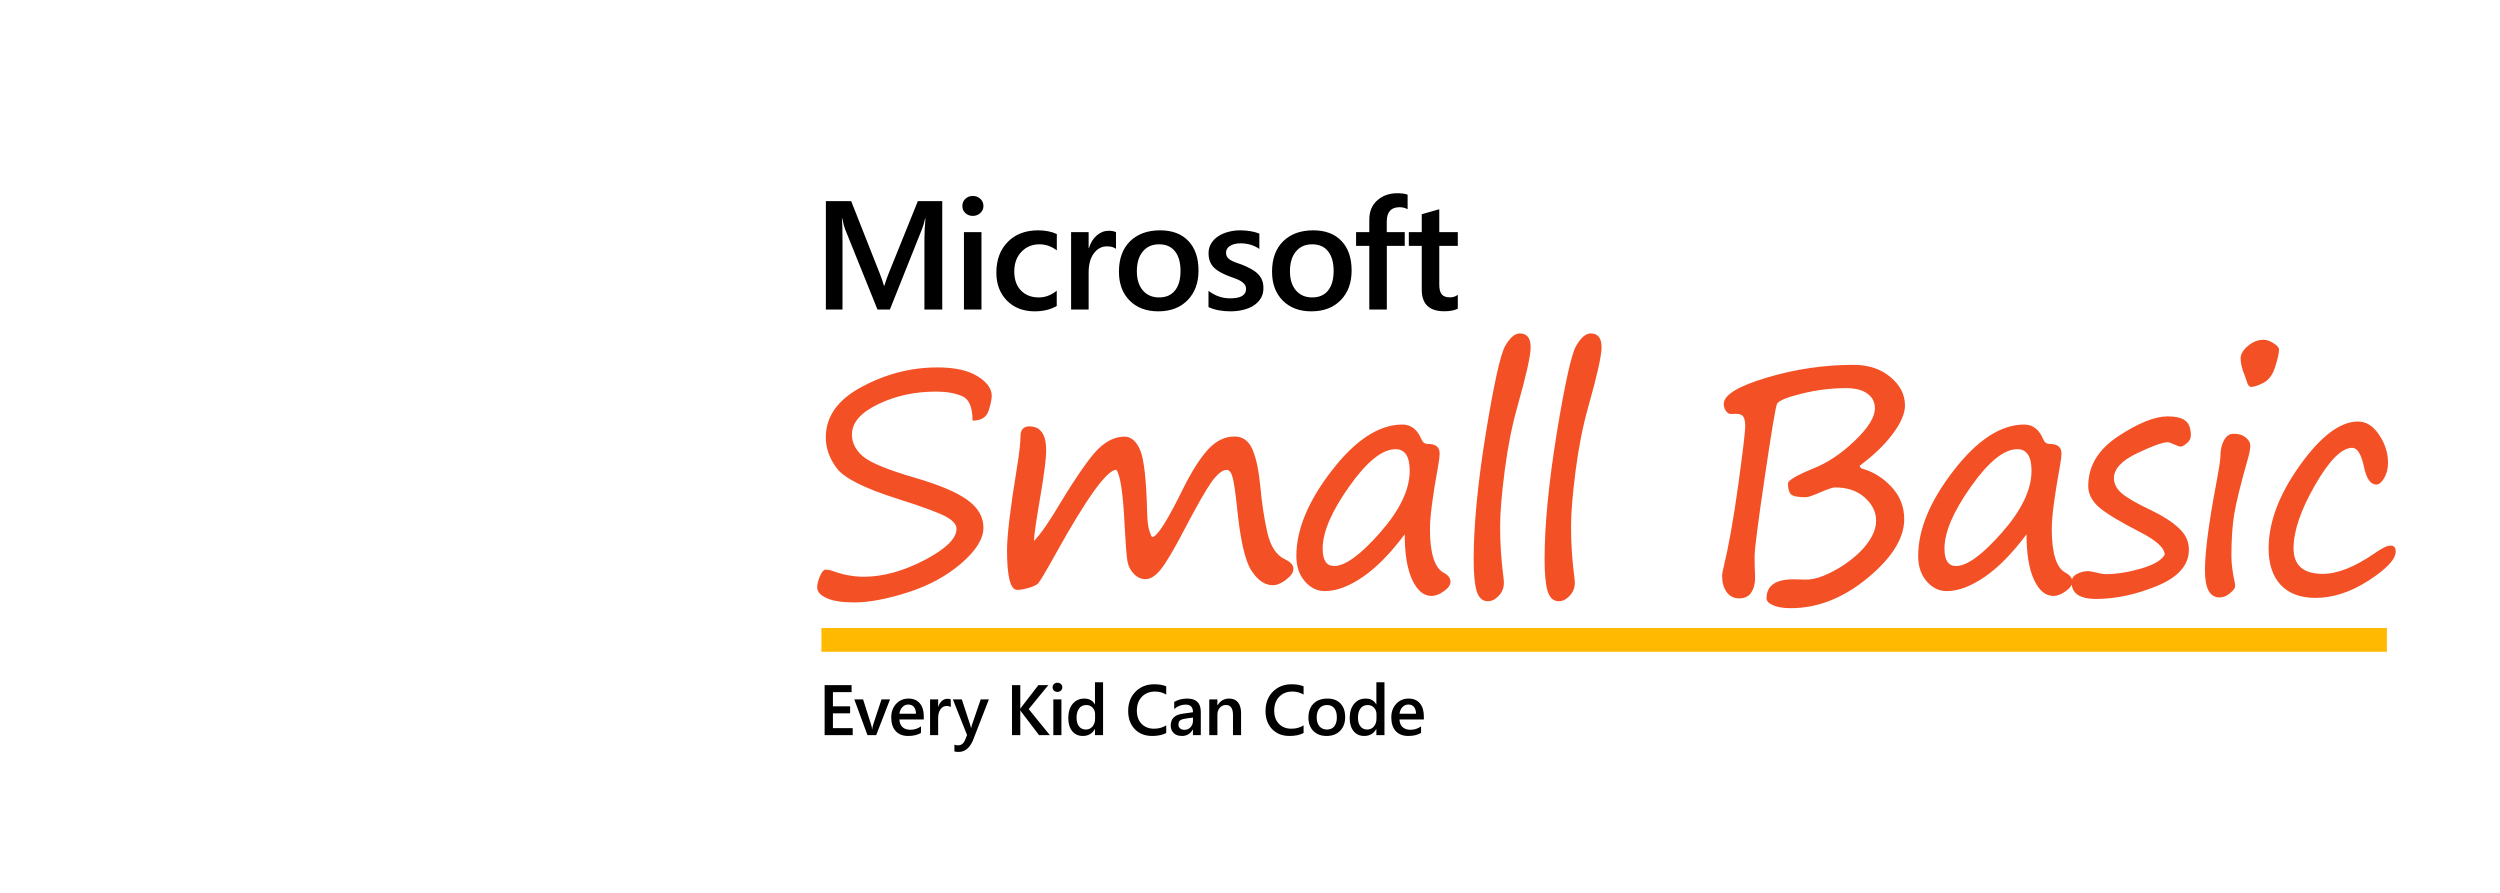
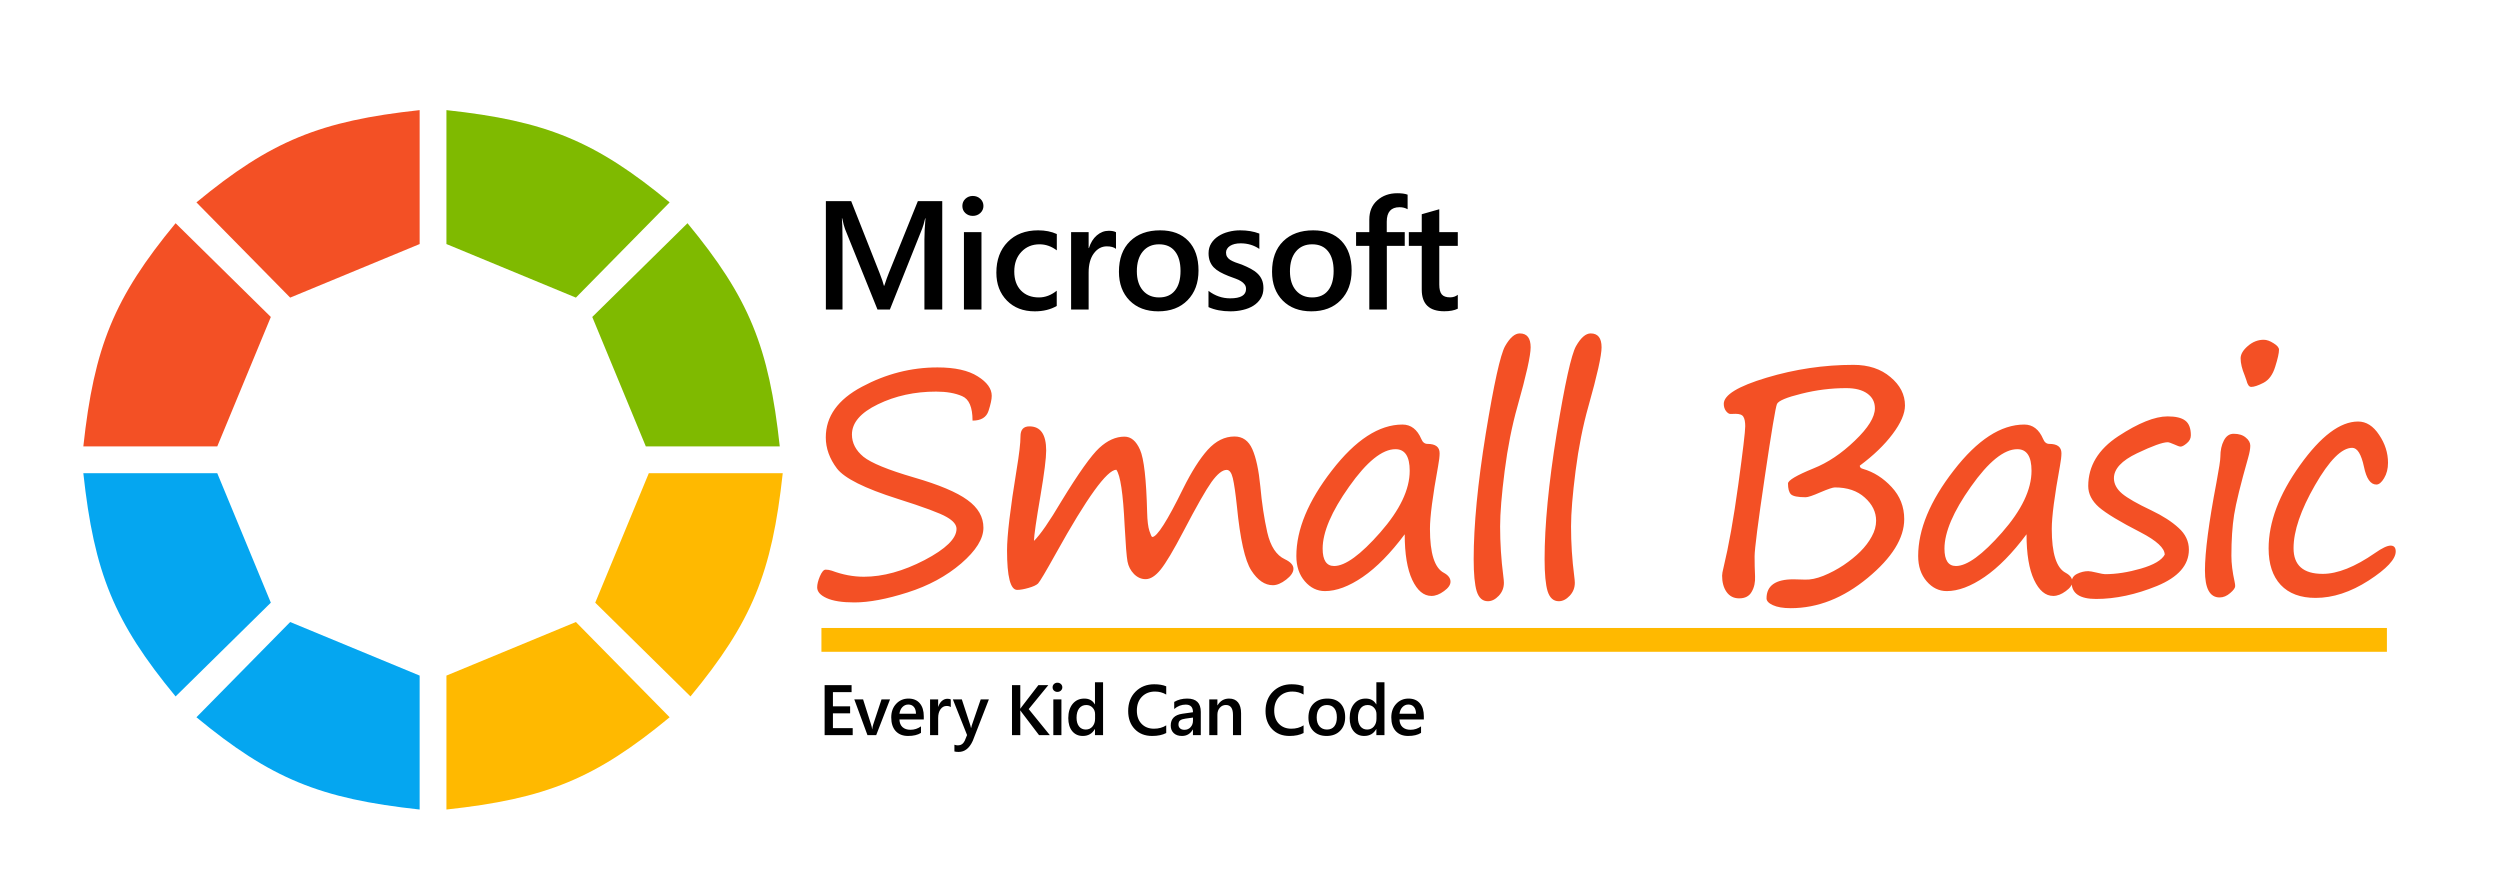
<svg xmlns="http://www.w3.org/2000/svg" width="840" height="300" viewBox="0 0 840 300" fill="none">
+   <path d="M193.5 100L225 68C199.97 47.344 183.51 40.635 150 37V82L193.5 100Z" fill="#7FBA00" />
+   <path d="M97.5 100L66 68C91.03 47.344 107.49 40.635 141 37V82L97.5 100Z" fill="#F35025" />
+   <path d="M193.5 209L225 241C199.97 261.656 183.51 268.365 150 272V227L193.5 209Z" fill="#FFB900" />
+   <path d="M97.5 209L66 241C91.03 261.656 107.49 268.365 141 272V227L97.5 209Z" fill="#05A6F0" />
+   <path d="M91 106.5L59 75C38.344 100.03 31.635 116.49 28 150H73L91 106.5Z" fill="#F35025" />
+   <path d="M199 106.5L231 75C251.656 100.03 258.365 116.49 262 150H217L199 106.5Z" fill="#7FBA00" />
+   <path d="M91 202.5L59 234C38.344 208.97 31.635 192.51 28 159H73L91 202.5Z" fill="#05A6F0" />
+   <path d="M200 202.5L232 234C252.656 208.97 259.365 192.51 263 159H218L200 202.5Z" fill="#FFB900" />
+   <path d="M286.508 247H277.074V230.195H286.133V232.562H279.863V237.32H285.641V239.676H279.863V244.645H286.508V247ZM299.047 235L294.407 247H291.465L287.047 235H290L292.661 243.391C292.864 244.008 292.989 244.547 293.036 245.008H293.071C293.141 244.43 293.25 243.906 293.399 243.438L296.188 235H299.047ZM310.392 241.738H302.212C302.243 242.848 302.583 243.703 303.231 244.305C303.888 244.906 304.786 245.207 305.927 245.207C307.208 245.207 308.384 244.824 309.454 244.059V246.25C308.36 246.938 306.915 247.281 305.118 247.281C303.353 247.281 301.966 246.738 300.958 245.652C299.958 244.559 299.458 243.023 299.458 241.047C299.458 239.18 300.009 237.66 301.11 236.488C302.22 235.309 303.595 234.719 305.235 234.719C306.876 234.719 308.145 235.246 309.044 236.301C309.942 237.355 310.392 238.82 310.392 240.695V241.738ZM307.767 239.816C307.759 238.84 307.528 238.082 307.075 237.543C306.622 236.996 305.997 236.723 305.2 236.723C304.419 236.723 303.755 237.008 303.208 237.578C302.669 238.148 302.337 238.895 302.212 239.816H307.767ZM319.462 237.59C319.134 237.332 318.662 237.203 318.044 237.203C317.24 237.203 316.568 237.566 316.029 238.293C315.49 239.02 315.22 240.008 315.22 241.258V247H312.501V235H315.22V237.473H315.267C315.533 236.629 315.939 235.973 316.486 235.504C317.04 235.027 317.658 234.789 318.337 234.789C318.83 234.789 319.205 234.863 319.462 235.012V237.59ZM332.26 235L326.846 248.922C325.721 251.406 324.143 252.648 322.111 252.648C321.541 252.648 321.064 252.598 320.682 252.496V250.234C321.111 250.375 321.502 250.445 321.853 250.445C322.869 250.445 323.627 249.945 324.127 248.945L324.935 246.977L320.166 235H323.178L326.037 243.719C326.068 243.828 326.139 244.117 326.248 244.586H326.307C326.346 244.406 326.416 244.125 326.518 243.742L329.518 235H332.26ZM352.745 247H349.112L343.265 239.312C343.046 239.023 342.913 238.828 342.866 238.727H342.819V247H340.03V230.195H342.819V238.094H342.866C342.96 237.922 343.093 237.73 343.265 237.52L348.901 230.195H352.241L345.643 238.258L352.745 247ZM355.288 232.48C354.843 232.48 354.46 232.336 354.14 232.047C353.827 231.758 353.671 231.391 353.671 230.945C353.671 230.5 353.827 230.129 354.14 229.832C354.46 229.535 354.843 229.387 355.288 229.387C355.749 229.387 356.14 229.535 356.46 229.832C356.781 230.129 356.941 230.5 356.941 230.945C356.941 231.367 356.781 231.73 356.46 232.035C356.14 232.332 355.749 232.48 355.288 232.48ZM356.636 247H353.917V235H356.636V247ZM370.629 247H367.91V244.961H367.863C366.988 246.508 365.64 247.281 363.82 247.281C362.344 247.281 361.16 246.746 360.269 245.676C359.387 244.598 358.945 243.133 358.945 241.281C358.945 239.297 359.433 237.707 360.41 236.512C361.394 235.316 362.703 234.719 364.336 234.719C365.953 234.719 367.129 235.367 367.863 236.664H367.91V229.234H370.629V247ZM367.945 241.516V239.945C367.945 239.094 367.668 238.371 367.113 237.777C366.558 237.184 365.851 236.887 364.992 236.887C363.976 236.887 363.176 237.266 362.59 238.023C362.012 238.781 361.723 239.832 361.723 241.176C361.723 242.395 362 243.359 362.555 244.07C363.117 244.773 363.871 245.125 364.816 245.125C365.746 245.125 366.5 244.785 367.078 244.105C367.656 243.418 367.945 242.555 367.945 241.516ZM391.852 246.297C390.587 246.953 389.012 247.281 387.13 247.281C384.692 247.281 382.739 246.512 381.27 244.973C379.802 243.434 379.067 241.414 379.067 238.914C379.067 236.227 379.891 234.055 381.54 232.398C383.196 230.742 385.286 229.914 387.809 229.914C389.434 229.914 390.782 230.145 391.852 230.605V233.371C390.72 232.699 389.47 232.363 388.102 232.363C386.282 232.363 384.805 232.945 383.673 234.109C382.548 235.273 381.985 236.828 381.985 238.773C381.985 240.625 382.512 242.102 383.567 243.203C384.622 244.297 386.009 244.844 387.727 244.844C389.313 244.844 390.688 244.469 391.852 243.719V246.297ZM403.466 247H400.829V245.125H400.783C399.954 246.562 398.74 247.281 397.138 247.281C395.958 247.281 395.033 246.961 394.361 246.32C393.697 245.68 393.365 244.832 393.365 243.777C393.365 241.512 394.669 240.191 397.279 239.816L400.841 239.312C400.841 237.602 400.029 236.746 398.404 236.746C396.974 236.746 395.685 237.238 394.536 238.223V235.844C395.802 235.094 397.263 234.719 398.919 234.719C401.95 234.719 403.466 236.211 403.466 239.195V247ZM400.841 241.105L398.322 241.457C397.54 241.559 396.95 241.75 396.552 242.031C396.161 242.305 395.966 242.789 395.966 243.484C395.966 243.992 396.146 244.41 396.505 244.738C396.872 245.059 397.361 245.219 397.97 245.219C398.798 245.219 399.482 244.93 400.021 244.352C400.568 243.766 400.841 243.031 400.841 242.148V241.105ZM417.002 247H414.283V240.238C414.283 237.996 413.49 236.875 411.904 236.875C411.076 236.875 410.392 237.188 409.853 237.812C409.314 238.43 409.045 239.211 409.045 240.156V247H406.314V235H409.045V236.992H409.092C409.99 235.477 411.287 234.719 412.982 234.719C414.287 234.719 415.283 235.145 415.97 235.996C416.658 236.84 417.002 238.062 417.002 239.664V247ZM438.003 246.297C436.737 246.953 435.163 247.281 433.28 247.281C430.842 247.281 428.889 246.512 427.421 244.973C425.952 243.434 425.217 241.414 425.217 238.914C425.217 236.227 426.042 234.055 427.69 232.398C429.346 230.742 431.436 229.914 433.96 229.914C435.585 229.914 436.932 230.145 438.003 230.605V233.371C436.87 232.699 435.62 232.363 434.253 232.363C432.432 232.363 430.956 232.945 429.823 234.109C428.698 235.273 428.135 236.828 428.135 238.773C428.135 240.625 428.663 242.102 429.717 243.203C430.772 244.297 432.159 244.844 433.878 244.844C435.464 244.844 436.839 244.469 438.003 243.719V246.297ZM445.726 247.281C443.874 247.281 442.394 246.723 441.284 245.605C440.183 244.48 439.632 242.992 439.632 241.141C439.632 239.125 440.206 237.551 441.355 236.418C442.511 235.285 444.066 234.719 446.019 234.719C447.894 234.719 449.355 235.27 450.402 236.371C451.448 237.473 451.972 239 451.972 240.953C451.972 242.867 451.405 244.402 450.273 245.559C449.148 246.707 447.632 247.281 445.726 247.281ZM445.855 236.887C444.792 236.887 443.952 237.258 443.335 238C442.718 238.742 442.409 239.766 442.409 241.07C442.409 242.328 442.722 243.32 443.347 244.047C443.972 244.766 444.808 245.125 445.855 245.125C446.925 245.125 447.745 244.77 448.316 244.059C448.894 243.348 449.183 242.336 449.183 241.023C449.183 239.703 448.894 238.684 448.316 237.965C447.745 237.246 446.925 236.887 445.855 236.887ZM465.179 247H462.461V244.961H462.414C461.539 246.508 460.191 247.281 458.371 247.281C456.894 247.281 455.711 246.746 454.82 245.676C453.937 244.598 453.496 243.133 453.496 241.281C453.496 239.297 453.984 237.707 454.961 236.512C455.945 235.316 457.254 234.719 458.886 234.719C460.504 234.719 461.679 235.367 462.414 236.664H462.461V229.234H465.179V247ZM462.496 241.516V239.945C462.496 239.094 462.218 238.371 461.664 237.777C461.109 237.184 460.402 236.887 459.543 236.887C458.527 236.887 457.726 237.266 457.14 238.023C456.562 238.781 456.273 239.832 456.273 241.176C456.273 242.395 456.55 243.359 457.105 244.07C457.668 244.773 458.422 245.125 459.367 245.125C460.297 245.125 461.05 244.785 461.629 244.105C462.207 243.418 462.496 242.555 462.496 241.516ZM478.41 241.738H470.231C470.262 242.848 470.602 243.703 471.25 244.305C471.906 244.906 472.805 245.207 473.945 245.207C475.227 245.207 476.402 244.824 477.473 244.059V246.25C476.379 246.938 474.934 247.281 473.137 247.281C471.371 247.281 469.985 246.738 468.977 245.652C467.977 244.559 467.477 243.023 467.477 241.047C467.477 239.18 468.027 237.66 469.129 236.488C470.238 235.309 471.613 234.719 473.254 234.719C474.895 234.719 476.164 235.246 477.063 236.301C477.961 237.355 478.41 238.82 478.41 240.695V241.738ZM475.785 239.816C475.777 238.84 475.547 238.082 475.094 237.543C474.641 236.996 474.016 236.723 473.219 236.723C472.438 236.723 471.774 237.008 471.227 237.578C470.688 238.148 470.356 238.895 470.231 239.816H475.785Z" fill="black" />
+   <line x1="276" y1="215" x2="802" y2="215" stroke="#FFB900" stroke-width="8" />
  <path d="M326.773 141.328C326.773 136.826 325.605 134.083 323.27 133.102C320.934 132.086 318.022 131.578 314.535 131.578C307.358 131.578 300.841 133 294.984 135.844C289.161 138.654 286.25 142.039 286.25 146C286.25 148.844 287.536 151.332 290.109 153.465C292.716 155.564 298.37 157.883 307.07 160.422C315.5 162.859 321.492 165.382 325.047 167.988C328.635 170.561 330.43 173.676 330.43 177.332C330.43 181.022 327.941 185.017 322.965 189.316C317.988 193.582 311.979 196.832 304.938 199.066C297.93 201.301 291.971 202.418 287.062 202.418C282.966 202.418 279.852 201.927 277.719 200.945C275.62 199.997 274.57 198.796 274.57 197.34C274.57 196.324 274.875 195.089 275.484 193.633C276.128 192.143 276.771 191.398 277.414 191.398C278.091 191.398 278.785 191.517 279.496 191.754C283.118 193.108 286.707 193.785 290.262 193.785C296.66 193.785 303.448 191.923 310.625 188.199C317.802 184.441 321.391 180.938 321.391 177.688C321.391 176.299 320.29 174.979 318.09 173.727C315.923 172.44 310.405 170.392 301.535 167.582C290.533 164.095 283.762 160.71 281.223 157.426C278.717 154.108 277.465 150.621 277.465 146.965C277.465 139.923 281.51 134.253 289.602 129.953C297.693 125.62 306.156 123.453 314.992 123.453C320.849 123.453 325.352 124.452 328.5 126.449C331.648 128.413 333.223 130.596 333.223 133C333.223 134.151 332.867 135.827 332.156 138.027C331.445 140.228 329.651 141.328 326.773 141.328ZM375.08 157.832C371.931 157.9 365.194 167.227 354.869 185.812C351.382 192.076 349.351 195.495 348.775 196.07C348.2 196.612 347.133 197.103 345.576 197.543C344.052 197.983 342.783 198.203 341.767 198.203C339.499 198.203 338.365 193.785 338.365 184.949C338.365 179.973 339.431 170.967 341.564 157.934C342.444 152.652 342.884 148.878 342.884 146.609C342.884 144.375 343.883 143.258 345.881 143.258C349.638 143.258 351.517 145.966 351.517 151.383C351.517 153.922 350.891 158.898 349.638 166.312C348.183 174.776 347.438 179.922 347.404 181.75C349.503 179.719 352.584 175.267 356.646 168.395C362.401 158.983 366.633 153.025 369.342 150.52C372.084 147.98 374.911 146.711 377.822 146.711C380.023 146.711 381.766 148.184 383.052 151.129C384.373 154.074 385.168 161.099 385.439 172.203C385.507 174.979 385.761 177.044 386.201 178.398C386.641 179.753 386.963 180.43 387.166 180.43C388.757 180.43 392.21 175.013 397.525 164.18C400.369 158.458 403.128 154.108 405.802 151.129C408.511 148.15 411.507 146.66 414.791 146.66C417.533 146.66 419.53 148.082 420.783 150.926C422.036 153.736 422.933 157.917 423.474 163.469C423.982 169.089 424.761 174.234 425.81 178.906C426.894 183.578 428.857 186.574 431.701 187.895C433.631 188.809 434.595 189.875 434.595 191.094C434.595 192.279 433.783 193.497 432.158 194.75C430.533 196.003 429.043 196.629 427.689 196.629C424.981 196.629 422.56 194.97 420.427 191.652C418.295 188.335 416.687 181.158 415.603 170.121C415.129 165.686 414.672 162.538 414.232 160.676C413.792 158.814 413.098 157.883 412.15 157.883C410.728 157.883 409.036 159.237 407.072 161.945C405.142 164.654 402.011 170.155 397.677 178.449C394.292 184.915 391.719 189.232 389.959 191.398C388.232 193.531 386.556 194.598 384.931 194.598C383.476 194.598 382.172 194.022 381.021 192.871C379.87 191.686 379.142 190.281 378.838 188.656C378.533 186.997 378.211 182.952 377.873 176.52C377.365 165.822 376.434 159.592 375.08 157.832ZM471.984 179.516C467.244 185.88 462.555 190.654 457.917 193.836C453.279 197.018 449.031 198.609 445.171 198.609C442.565 198.609 440.313 197.509 438.417 195.309C436.522 193.108 435.574 190.281 435.574 186.828C435.574 177.924 439.552 168.344 447.507 158.086C455.463 147.794 463.368 142.648 471.222 142.648C474.066 142.648 476.182 144.273 477.57 147.523C478.01 148.607 478.704 149.148 479.652 149.148C482.36 149.148 483.714 150.198 483.714 152.297C483.714 153.346 483.545 154.785 483.206 156.613C481.378 166.6 480.464 173.642 480.464 177.738C480.464 185.931 482.022 190.84 485.136 192.465C486.626 193.277 487.371 194.276 487.371 195.461C487.371 196.51 486.643 197.56 485.187 198.609C483.731 199.693 482.326 200.234 480.972 200.234C478.365 200.234 476.216 198.44 474.523 194.852C472.83 191.263 471.984 186.151 471.984 179.516ZM468.886 150.926C464.417 150.926 459.221 155.124 453.296 163.52C447.372 171.882 444.41 178.822 444.41 184.34C444.41 188.233 445.696 190.18 448.269 190.18C451.993 190.18 457.156 186.422 463.757 178.906C470.359 171.391 473.66 164.484 473.66 158.188C473.66 153.346 472.068 150.926 468.886 150.926ZM510.642 112.027C513.079 112.027 514.298 113.585 514.298 116.699C514.298 119.475 512.825 126.077 509.88 136.504C508.018 143.072 506.579 150.316 505.564 158.238C504.548 166.16 504.04 172.372 504.04 176.875C504.04 182.461 504.396 188.013 505.107 193.531C505.242 194.581 505.31 195.342 505.31 195.816C505.31 197.509 504.734 198.965 503.583 200.184C502.432 201.402 501.213 202.012 499.927 202.012C498.133 202.012 496.88 200.895 496.169 198.66C495.492 196.426 495.154 192.82 495.154 187.844C495.154 176.503 496.508 162.453 499.216 145.695C501.958 128.938 504.125 119.137 505.716 116.293C507.341 113.449 508.983 112.027 510.642 112.027ZM534.472 112.027C536.909 112.027 538.128 113.585 538.128 116.699C538.128 119.475 536.655 126.077 533.71 136.504C531.848 143.072 530.409 150.316 529.393 158.238C528.378 166.16 527.87 172.372 527.87 176.875C527.87 182.461 528.225 188.013 528.936 193.531C529.072 194.581 529.14 195.342 529.14 195.816C529.14 197.509 528.564 198.965 527.413 200.184C526.262 201.402 525.043 202.012 523.757 202.012C521.962 202.012 520.71 200.895 519.999 198.66C519.322 196.426 518.983 192.82 518.983 187.844C518.983 176.503 520.337 162.453 523.046 145.695C525.788 128.938 527.955 119.137 529.546 116.293C531.171 113.449 532.813 112.027 534.472 112.027ZM624.889 156.461C624.889 157.003 625.228 157.358 625.905 157.527C629.561 158.577 632.794 160.625 635.604 163.672C638.414 166.685 639.819 170.273 639.819 174.438C639.819 180.836 635.722 187.421 627.53 194.191C619.337 200.962 610.721 204.348 601.682 204.348C599.143 204.348 597.146 204.009 595.69 203.332C594.268 202.689 593.557 201.927 593.557 201.047C593.557 196.781 596.57 194.648 602.596 194.648C603.442 194.648 604.746 194.682 606.506 194.75C608.3 194.818 610.349 194.395 612.651 193.48C614.987 192.533 617.255 191.331 619.455 189.875C621.656 188.385 623.535 186.862 625.092 185.305C626.683 183.714 627.953 182.038 628.901 180.277C629.883 178.517 630.373 176.74 630.373 174.945C630.373 172.034 629.104 169.444 626.565 167.176C624.06 164.908 620.708 163.773 616.51 163.773C615.833 163.773 614.225 164.315 611.686 165.398C609.147 166.516 607.488 167.074 606.709 167.074C604.069 167.074 602.41 166.736 601.733 166.059C601.09 165.382 600.768 164.18 600.768 162.453C600.768 161.404 603.629 159.711 609.35 157.375C614.123 155.479 618.745 152.382 623.213 148.082C627.716 143.783 629.967 140.143 629.967 137.164C629.967 135.099 629.121 133.457 627.428 132.238C625.735 131.02 623.366 130.41 620.319 130.41C615.274 130.41 610.264 131.036 605.287 132.289C600.311 133.508 597.569 134.659 597.061 135.742C596.587 136.826 595.216 145.035 592.948 160.371C590.679 175.673 589.545 184.526 589.545 186.93C589.545 189.299 589.596 191.517 589.698 193.582C589.799 195.613 589.427 197.357 588.58 198.812C587.768 200.302 586.363 201.047 584.366 201.047C582.537 201.047 581.116 200.319 580.1 198.863C579.118 197.441 578.627 195.63 578.627 193.43C578.627 192.854 578.78 191.974 579.084 190.789C580.845 183.51 582.504 174.201 584.061 162.859C585.618 151.518 586.397 144.967 586.397 143.207C586.397 141.785 586.194 140.736 585.787 140.059C585.415 139.382 584.535 139.043 583.147 139.043C582.605 139.043 582.064 139.06 581.522 139.094C581.014 139.128 580.489 138.806 579.948 138.129C579.44 137.452 579.186 136.639 579.186 135.691C579.186 132.712 583.976 129.784 593.557 126.906C603.138 124.029 612.871 122.59 622.756 122.59C627.834 122.59 631.981 123.961 635.198 126.703C638.448 129.411 640.073 132.594 640.073 136.25C640.073 138.958 638.685 142.158 635.909 145.848C633.166 149.504 629.493 153.042 624.889 156.461ZM680.914 179.516C676.175 185.88 671.486 190.654 666.848 193.836C662.21 197.018 657.961 198.609 654.102 198.609C651.495 198.609 649.244 197.509 647.348 195.309C645.452 193.108 644.504 190.281 644.504 186.828C644.504 177.924 648.482 168.344 656.438 158.086C664.393 147.794 672.298 142.648 680.152 142.648C682.996 142.648 685.112 144.273 686.5 147.523C686.94 148.607 687.634 149.148 688.582 149.148C691.29 149.148 692.645 150.198 692.645 152.297C692.645 153.346 692.475 154.785 692.137 156.613C690.309 166.6 689.395 173.642 689.395 177.738C689.395 185.931 690.952 190.84 694.066 192.465C695.556 193.277 696.301 194.276 696.301 195.461C696.301 196.51 695.573 197.56 694.117 198.609C692.662 199.693 691.257 200.234 689.902 200.234C687.296 200.234 685.146 198.44 683.453 194.852C681.761 191.263 680.914 186.151 680.914 179.516ZM677.816 150.926C673.348 150.926 668.151 155.124 662.227 163.52C656.302 171.882 653.34 178.822 653.34 184.34C653.34 188.233 654.626 190.18 657.199 190.18C660.923 190.18 666.086 186.422 672.688 178.906C679.289 171.391 682.59 164.484 682.59 158.188C682.59 153.346 680.999 150.926 677.816 150.926ZM727.342 186.371C727.342 184.171 724.633 181.665 719.217 178.855C712.344 175.335 707.689 172.525 705.252 170.426C702.848 168.293 701.646 165.923 701.646 163.316C701.646 156.579 705.015 150.993 711.752 146.559C718.523 142.124 724.041 139.906 728.306 139.906C731.049 139.906 733.029 140.38 734.248 141.328C735.5 142.276 736.127 143.918 736.127 146.254C736.127 147.303 735.67 148.201 734.756 148.945C733.875 149.69 733.181 150.062 732.674 150.062C732.301 150.062 731.573 149.809 730.49 149.301C729.407 148.827 728.696 148.59 728.357 148.59C726.665 148.59 723.228 149.826 718.049 152.297C712.869 154.768 710.279 157.561 710.279 160.676C710.279 162.572 711.193 164.298 713.021 165.855C714.849 167.379 718.133 169.258 722.873 171.492C726.698 173.32 729.745 175.284 732.013 177.383C734.316 179.448 735.467 181.885 735.467 184.695C735.467 189.875 731.895 193.938 724.752 196.883C717.609 199.794 710.787 201.25 704.287 201.25C698.803 201.25 696.06 199.388 696.06 195.664C696.06 194.378 696.67 193.43 697.888 192.82C699.141 192.211 700.394 191.906 701.646 191.906C702.154 191.906 703.119 192.076 704.541 192.414C705.929 192.753 706.843 192.922 707.283 192.922C711.041 192.922 715.069 192.296 719.369 191.043C723.668 189.79 726.326 188.233 727.342 186.371ZM756.402 130.004C755.691 130.004 755.149 129.242 754.777 127.719C754.641 127.245 754.455 126.72 754.218 126.145C753.304 123.944 752.847 122.031 752.847 120.406C752.847 119.052 753.643 117.681 755.234 116.293C756.859 114.871 758.653 114.16 760.617 114.16C761.599 114.16 762.699 114.549 763.918 115.328C765.136 116.073 765.746 116.801 765.746 117.512C765.746 118.629 765.322 120.525 764.476 123.199C763.664 125.874 762.343 127.685 760.515 128.633C758.721 129.547 757.35 130.004 756.402 130.004ZM749.75 186.727C749.75 189.299 750.105 192.194 750.816 195.41C750.951 196.02 751.019 196.527 751.019 196.934C751.019 197.543 750.461 198.322 749.343 199.27C748.226 200.251 747.041 200.742 745.789 200.742C742.505 200.742 740.863 197.729 740.863 191.703C740.863 185.474 742.149 175.622 744.722 162.148C745.602 157.443 746.043 154.548 746.043 153.465C746.043 151.332 746.432 149.521 747.211 148.031C747.989 146.508 749.089 145.746 750.511 145.746C752.238 145.746 753.592 146.169 754.574 147.016C755.589 147.828 756.097 148.742 756.097 149.758C756.097 150.773 755.86 152.111 755.386 153.77C752.847 162.707 751.273 169.105 750.664 172.965C750.054 176.824 749.75 181.411 749.75 186.727ZM778.048 200.895C772.97 200.895 769.06 199.439 766.318 196.527C763.609 193.616 762.255 189.536 762.255 184.289C762.255 175.453 765.759 166.143 772.767 156.359C779.775 146.542 786.292 141.633 792.318 141.633C795.06 141.633 797.413 143.122 799.376 146.102C801.374 149.047 802.372 152.178 802.372 155.496C802.372 157.493 801.932 159.22 801.052 160.676C800.206 162.098 799.342 162.809 798.462 162.809C796.499 162.809 795.111 160.828 794.298 156.867C793.384 152.602 792.064 150.469 790.337 150.469C786.816 150.469 782.652 154.65 777.845 163.012C773.038 171.374 770.634 178.432 770.634 184.188C770.634 189.943 773.901 192.82 780.435 192.82C785.411 192.82 791.268 190.484 798.005 185.812C800.375 184.154 802.118 183.324 803.236 183.324C804.387 183.324 804.962 183.984 804.962 185.305C804.962 187.878 801.932 191.128 795.872 195.055C789.812 198.948 783.871 200.895 778.048 200.895Z" fill="#F35025" />
  <path d="M316.596 104H310.604V80.438C310.604 78.508 310.722 76.147 310.959 73.353H310.857C310.485 74.945 310.155 76.087 309.867 76.781L299 104H294.836L283.943 76.984C283.639 76.189 283.317 74.978 282.979 73.353H282.877C283.012 74.809 283.08 77.188 283.08 80.488V104H277.494V67.59H286L295.572 91.838C296.3 93.7 296.774 95.088 296.994 96.002H297.121C297.747 94.089 298.255 92.667 298.645 91.736L308.395 67.59H316.596V104ZM326.855 72.541C325.89 72.541 325.06 72.228 324.366 71.602C323.689 70.975 323.351 70.18 323.351 69.215C323.351 68.25 323.689 67.446 324.366 66.803C325.06 66.159 325.89 65.838 326.855 65.838C327.853 65.838 328.7 66.159 329.394 66.803C330.088 67.446 330.435 68.25 330.435 69.215C330.435 70.129 330.088 70.916 329.394 71.576C328.7 72.219 327.853 72.541 326.855 72.541ZM329.774 104H323.884V78H329.774V104ZM355.065 102.807C352.982 104.008 350.52 104.609 347.676 104.609C343.816 104.609 340.702 103.408 338.332 101.004C335.962 98.583 334.777 95.452 334.777 91.609C334.777 87.327 336.047 83.891 338.586 81.301C341.142 78.694 344.553 77.391 348.818 77.391C351.188 77.391 353.279 77.805 355.09 78.635V84.119C353.279 82.765 351.349 82.088 349.301 82.088C346.813 82.088 344.773 82.934 343.182 84.627C341.591 86.303 340.795 88.503 340.795 91.228C340.795 93.92 341.54 96.044 343.029 97.602C344.536 99.159 346.55 99.938 349.072 99.938C351.188 99.938 353.186 99.184 355.065 97.678V102.807ZM374.972 83.611C374.261 83.053 373.237 82.773 371.9 82.773C370.156 82.773 368.7 83.561 367.532 85.135C366.364 86.709 365.78 88.85 365.78 91.559V104H359.89V78H365.78V83.357H365.882C366.457 81.529 367.338 80.107 368.523 79.092C369.724 78.059 371.062 77.543 372.534 77.543C373.601 77.543 374.413 77.704 374.972 78.025V83.611ZM389.166 104.609C385.154 104.609 381.947 103.399 379.543 100.979C377.156 98.541 375.963 95.316 375.963 91.305C375.963 86.938 377.207 83.527 379.695 81.072C382.201 78.618 385.569 77.391 389.801 77.391C393.863 77.391 397.029 78.584 399.297 80.971C401.565 83.357 402.699 86.667 402.699 90.898C402.699 95.046 401.472 98.372 399.018 100.877C396.58 103.365 393.296 104.609 389.166 104.609ZM389.445 82.088C387.143 82.088 385.324 82.892 383.986 84.5C382.649 86.108 381.981 88.326 381.981 91.152C381.981 93.878 382.658 96.027 384.012 97.602C385.366 99.159 387.177 99.938 389.445 99.938C391.764 99.938 393.542 99.167 394.777 97.627C396.03 96.087 396.656 93.894 396.656 91.051C396.656 88.19 396.03 85.981 394.777 84.424C393.542 82.867 391.764 82.088 389.445 82.088ZM406.052 103.188V97.728C408.252 99.404 410.682 100.242 413.339 100.242C416.894 100.242 418.671 99.193 418.671 97.094C418.671 96.501 418.519 96.002 418.214 95.596C417.909 95.172 417.495 94.8 416.97 94.478C416.462 94.157 415.853 93.869 415.142 93.615C414.448 93.361 413.669 93.074 412.806 92.752C411.739 92.329 410.775 91.88 409.911 91.406C409.065 90.932 408.354 90.399 407.779 89.807C407.22 89.197 406.797 88.512 406.509 87.75C406.221 86.988 406.077 86.1 406.077 85.084C406.077 83.831 406.374 82.731 406.966 81.783C407.558 80.818 408.354 80.014 409.353 79.371C410.351 78.711 411.486 78.22 412.755 77.898C414.025 77.56 415.336 77.391 416.691 77.391C419.094 77.391 421.244 77.755 423.14 78.482V83.637C421.312 82.384 419.213 81.758 416.843 81.758C416.098 81.758 415.421 81.834 414.812 81.986C414.219 82.139 413.711 82.35 413.288 82.621C412.865 82.892 412.535 83.222 412.298 83.611C412.061 83.984 411.943 84.398 411.943 84.856C411.943 85.414 412.061 85.888 412.298 86.277C412.535 86.667 412.882 87.014 413.339 87.318C413.813 87.606 414.372 87.877 415.015 88.131C415.675 88.368 416.428 88.63 417.275 88.918C418.392 89.375 419.39 89.841 420.271 90.314C421.168 90.788 421.93 91.33 422.556 91.939C423.182 92.532 423.665 93.226 424.003 94.022C424.342 94.8 424.511 95.731 424.511 96.814C424.511 98.135 424.206 99.286 423.597 100.268C422.988 101.249 422.175 102.062 421.159 102.705C420.144 103.348 418.967 103.822 417.63 104.127C416.31 104.449 414.913 104.609 413.441 104.609C410.597 104.609 408.134 104.135 406.052 103.188ZM440.61 104.609C436.598 104.609 433.39 103.399 430.987 100.979C428.6 98.541 427.406 95.316 427.406 91.305C427.406 86.938 428.651 83.527 431.139 81.072C433.644 78.618 437.013 77.391 441.244 77.391C445.307 77.391 448.472 78.584 450.74 80.971C453.009 83.357 454.143 86.667 454.143 90.898C454.143 95.046 452.916 98.372 450.461 100.877C448.024 103.365 444.74 104.609 440.61 104.609ZM440.889 82.088C438.587 82.088 436.767 82.892 435.43 84.5C434.093 86.108 433.424 88.326 433.424 91.152C433.424 93.878 434.101 96.027 435.455 97.602C436.809 99.159 438.621 99.938 440.889 99.938C443.208 99.938 444.985 99.167 446.221 97.627C447.474 96.087 448.1 93.894 448.1 91.051C448.1 88.19 447.474 85.981 446.221 84.424C444.985 82.867 443.208 82.088 440.889 82.088ZM472.958 70.307C472.163 69.85 471.257 69.621 470.241 69.621C467.381 69.621 465.95 71.238 465.95 74.471V78H471.993V82.621H465.976V104H460.085V82.621H455.642V78H460.085V73.785C460.085 71.043 460.982 68.885 462.777 67.311C464.571 65.719 466.814 64.924 469.505 64.924C470.961 64.924 472.112 65.085 472.958 65.406V70.307ZM489.819 103.721C488.668 104.296 487.153 104.584 485.274 104.584C480.229 104.584 477.707 102.163 477.707 97.322V82.621H473.366V78H477.707V71.982L483.598 70.307V78H489.819V82.621H483.598V95.621C483.598 97.162 483.877 98.262 484.436 98.922C484.994 99.582 485.925 99.912 487.229 99.912C488.228 99.912 489.091 99.624 489.819 99.049V103.721Z" fill="black" />
-   <path d="M286.508 247H277.074V230.195H286.133V232.562H279.863V237.32H285.641V239.676H279.863V244.645H286.508V247ZM299.047 235L294.407 247H291.465L287.047 235H290L292.661 243.391C292.864 244.008 292.989 244.547 293.036 245.008H293.071C293.141 244.43 293.25 243.906 293.399 243.438L296.188 235H299.047ZM310.392 241.738H302.212C302.243 242.848 302.583 243.703 303.231 244.305C303.888 244.906 304.786 245.207 305.927 245.207C307.208 245.207 308.384 244.824 309.454 244.059V246.25C308.36 246.938 306.915 247.281 305.118 247.281C303.353 247.281 301.966 246.738 300.958 245.652C299.958 244.559 299.458 243.023 299.458 241.047C299.458 239.18 300.009 237.66 301.11 236.488C302.22 235.309 303.595 234.719 305.235 234.719C306.876 234.719 308.145 235.246 309.044 236.301C309.942 237.355 310.392 238.82 310.392 240.695V241.738ZM307.767 239.816C307.759 238.84 307.528 238.082 307.075 237.543C306.622 236.996 305.997 236.723 305.2 236.723C304.419 236.723 303.755 237.008 303.208 237.578C302.669 238.148 302.337 238.895 302.212 239.816H307.767ZM319.462 237.59C319.134 237.332 318.662 237.203 318.044 237.203C317.24 237.203 316.568 237.566 316.029 238.293C315.49 239.02 315.22 240.008 315.22 241.258V247H312.501V235H315.22V237.473H315.267C315.533 236.629 315.939 235.973 316.486 235.504C317.04 235.027 317.658 234.789 318.337 234.789C318.83 234.789 319.205 234.863 319.462 235.012V237.59ZM332.26 235L326.846 248.922C325.721 251.406 324.143 252.648 322.111 252.648C321.541 252.648 321.064 252.598 320.682 252.496V250.234C321.111 250.375 321.502 250.445 321.853 250.445C322.869 250.445 323.627 249.945 324.127 248.945L324.935 246.977L320.166 235H323.178L326.037 243.719C326.068 243.828 326.139 244.117 326.248 244.586H326.307C326.346 244.406 326.416 244.125 326.518 243.742L329.518 235H332.26ZM352.745 247H349.112L343.265 239.312C343.046 239.023 342.913 238.828 342.866 238.727H342.819V247H340.03V230.195H342.819V238.094H342.866C342.96 237.922 343.093 237.73 343.265 237.52L348.901 230.195H352.241L345.643 238.258L352.745 247ZM355.288 232.48C354.843 232.48 354.46 232.336 354.14 232.047C353.827 231.758 353.671 231.391 353.671 230.945C353.671 230.5 353.827 230.129 354.14 229.832C354.46 229.535 354.843 229.387 355.288 229.387C355.749 229.387 356.14 229.535 356.46 229.832C356.781 230.129 356.941 230.5 356.941 230.945C356.941 231.367 356.781 231.73 356.46 232.035C356.14 232.332 355.749 232.48 355.288 232.48ZM356.636 247H353.917V235H356.636V247ZM370.629 247H367.91V244.961H367.863C366.988 246.508 365.64 247.281 363.82 247.281C362.344 247.281 361.16 246.746 360.269 245.676C359.387 244.598 358.945 243.133 358.945 241.281C358.945 239.297 359.433 237.707 360.41 236.512C361.394 235.316 362.703 234.719 364.336 234.719C365.953 234.719 367.129 235.367 367.863 236.664H367.91V229.234H370.629V247ZM367.945 241.516V239.945C367.945 239.094 367.668 238.371 367.113 237.777C366.558 237.184 365.851 236.887 364.992 236.887C363.976 236.887 363.176 237.266 362.59 238.023C362.012 238.781 361.723 239.832 361.723 241.176C361.723 242.395 362 243.359 362.555 244.07C363.117 244.773 363.871 245.125 364.816 245.125C365.746 245.125 366.5 244.785 367.078 244.105C367.656 243.418 367.945 242.555 367.945 241.516ZM391.852 246.297C390.587 246.953 389.012 247.281 387.13 247.281C384.692 247.281 382.739 246.512 381.27 244.973C379.802 243.434 379.067 241.414 379.067 238.914C379.067 236.227 379.891 234.055 381.54 232.398C383.196 230.742 385.286 229.914 387.809 229.914C389.434 229.914 390.782 230.145 391.852 230.605V233.371C390.72 232.699 389.47 232.363 388.102 232.363C386.282 232.363 384.805 232.945 383.673 234.109C382.548 235.273 381.985 236.828 381.985 238.773C381.985 240.625 382.512 242.102 383.567 243.203C384.622 244.297 386.009 244.844 387.727 244.844C389.313 244.844 390.688 244.469 391.852 243.719V246.297ZM403.466 247H400.829V245.125H400.783C399.954 246.562 398.74 247.281 397.138 247.281C395.958 247.281 395.033 246.961 394.361 246.32C393.697 245.68 393.365 244.832 393.365 243.777C393.365 241.512 394.669 240.191 397.279 239.816L400.841 239.312C400.841 237.602 400.029 236.746 398.404 236.746C396.974 236.746 395.685 237.238 394.536 238.223V235.844C395.802 235.094 397.263 234.719 398.919 234.719C401.95 234.719 403.466 236.211 403.466 239.195V247ZM400.841 241.105L398.322 241.457C397.54 241.559 396.95 241.75 396.552 242.031C396.161 242.305 395.966 242.789 395.966 243.484C395.966 243.992 396.146 244.41 396.505 244.738C396.872 245.059 397.361 245.219 397.97 245.219C398.798 245.219 399.482 244.93 400.021 244.352C400.568 243.766 400.841 243.031 400.841 242.148V241.105ZM417.002 247H414.283V240.238C414.283 237.996 413.49 236.875 411.904 236.875C411.076 236.875 410.392 237.188 409.853 237.812C409.314 238.43 409.045 239.211 409.045 240.156V247H406.314V235H409.045V236.992H409.092C409.99 235.477 411.287 234.719 412.982 234.719C414.287 234.719 415.283 235.145 415.97 235.996C416.658 236.84 417.002 238.062 417.002 239.664V247ZM438.003 246.297C436.737 246.953 435.163 247.281 433.28 247.281C430.842 247.281 428.889 246.512 427.421 244.973C425.952 243.434 425.217 241.414 425.217 238.914C425.217 236.227 426.042 234.055 427.69 232.398C429.346 230.742 431.436 229.914 433.96 229.914C435.585 229.914 436.932 230.145 438.003 230.605V233.371C436.87 232.699 435.62 232.363 434.253 232.363C432.432 232.363 430.956 232.945 429.823 234.109C428.698 235.273 428.135 236.828 428.135 238.773C428.135 240.625 428.663 242.102 429.717 243.203C430.772 244.297 432.159 244.844 433.878 244.844C435.464 244.844 436.839 244.469 438.003 243.719V246.297ZM445.726 247.281C443.874 247.281 442.394 246.723 441.284 245.605C440.183 244.48 439.632 242.992 439.632 241.141C439.632 239.125 440.206 237.551 441.355 236.418C442.511 235.285 444.066 234.719 446.019 234.719C447.894 234.719 449.355 235.27 450.402 236.371C451.448 237.473 451.972 239 451.972 240.953C451.972 242.867 451.405 244.402 450.273 245.559C449.148 246.707 447.632 247.281 445.726 247.281ZM445.855 236.887C444.792 236.887 443.952 237.258 443.335 238C442.718 238.742 442.409 239.766 442.409 241.07C442.409 242.328 442.722 243.32 443.347 244.047C443.972 244.766 444.808 245.125 445.855 245.125C446.925 245.125 447.745 244.77 448.316 244.059C448.894 243.348 449.183 242.336 449.183 241.023C449.183 239.703 448.894 238.684 448.316 237.965C447.745 237.246 446.925 236.887 445.855 236.887ZM465.179 247H462.461V244.961H462.414C461.539 246.508 460.191 247.281 458.371 247.281C456.894 247.281 455.711 246.746 454.82 245.676C453.937 244.598 453.496 243.133 453.496 241.281C453.496 239.297 453.984 237.707 454.961 236.512C455.945 235.316 457.254 234.719 458.886 234.719C460.504 234.719 461.679 235.367 462.414 236.664H462.461V229.234H465.179V247ZM462.496 241.516V239.945C462.496 239.094 462.218 238.371 461.664 237.777C461.109 237.184 460.402 236.887 459.543 236.887C458.527 236.887 457.726 237.266 457.14 238.023C456.562 238.781 456.273 239.832 456.273 241.176C456.273 242.395 456.55 243.359 457.105 244.07C457.668 244.773 458.422 245.125 459.367 245.125C460.297 245.125 461.05 244.785 461.629 244.105C462.207 243.418 462.496 242.555 462.496 241.516ZM478.41 241.738H470.231C470.262 242.848 470.602 243.703 471.25 244.305C471.906 244.906 472.805 245.207 473.945 245.207C475.227 245.207 476.402 244.824 477.473 244.059V246.25C476.379 246.938 474.934 247.281 473.137 247.281C471.371 247.281 469.985 246.738 468.977 245.652C467.977 244.559 467.477 243.023 467.477 241.047C467.477 239.18 468.027 237.66 469.129 236.488C470.238 235.309 471.613 234.719 473.254 234.719C474.895 234.719 476.164 235.246 477.063 236.301C477.961 237.355 478.41 238.82 478.41 240.695V241.738ZM475.785 239.816C475.777 238.84 475.547 238.082 475.094 237.543C474.641 236.996 474.016 236.723 473.219 236.723C472.438 236.723 471.774 237.008 471.227 237.578C470.688 238.148 470.356 238.895 470.231 239.816H475.785Z" fill="black" />
-   <line x1="276" y1="215" x2="802" y2="215" stroke="#FFB900" stroke-width="8" />
</svg>
